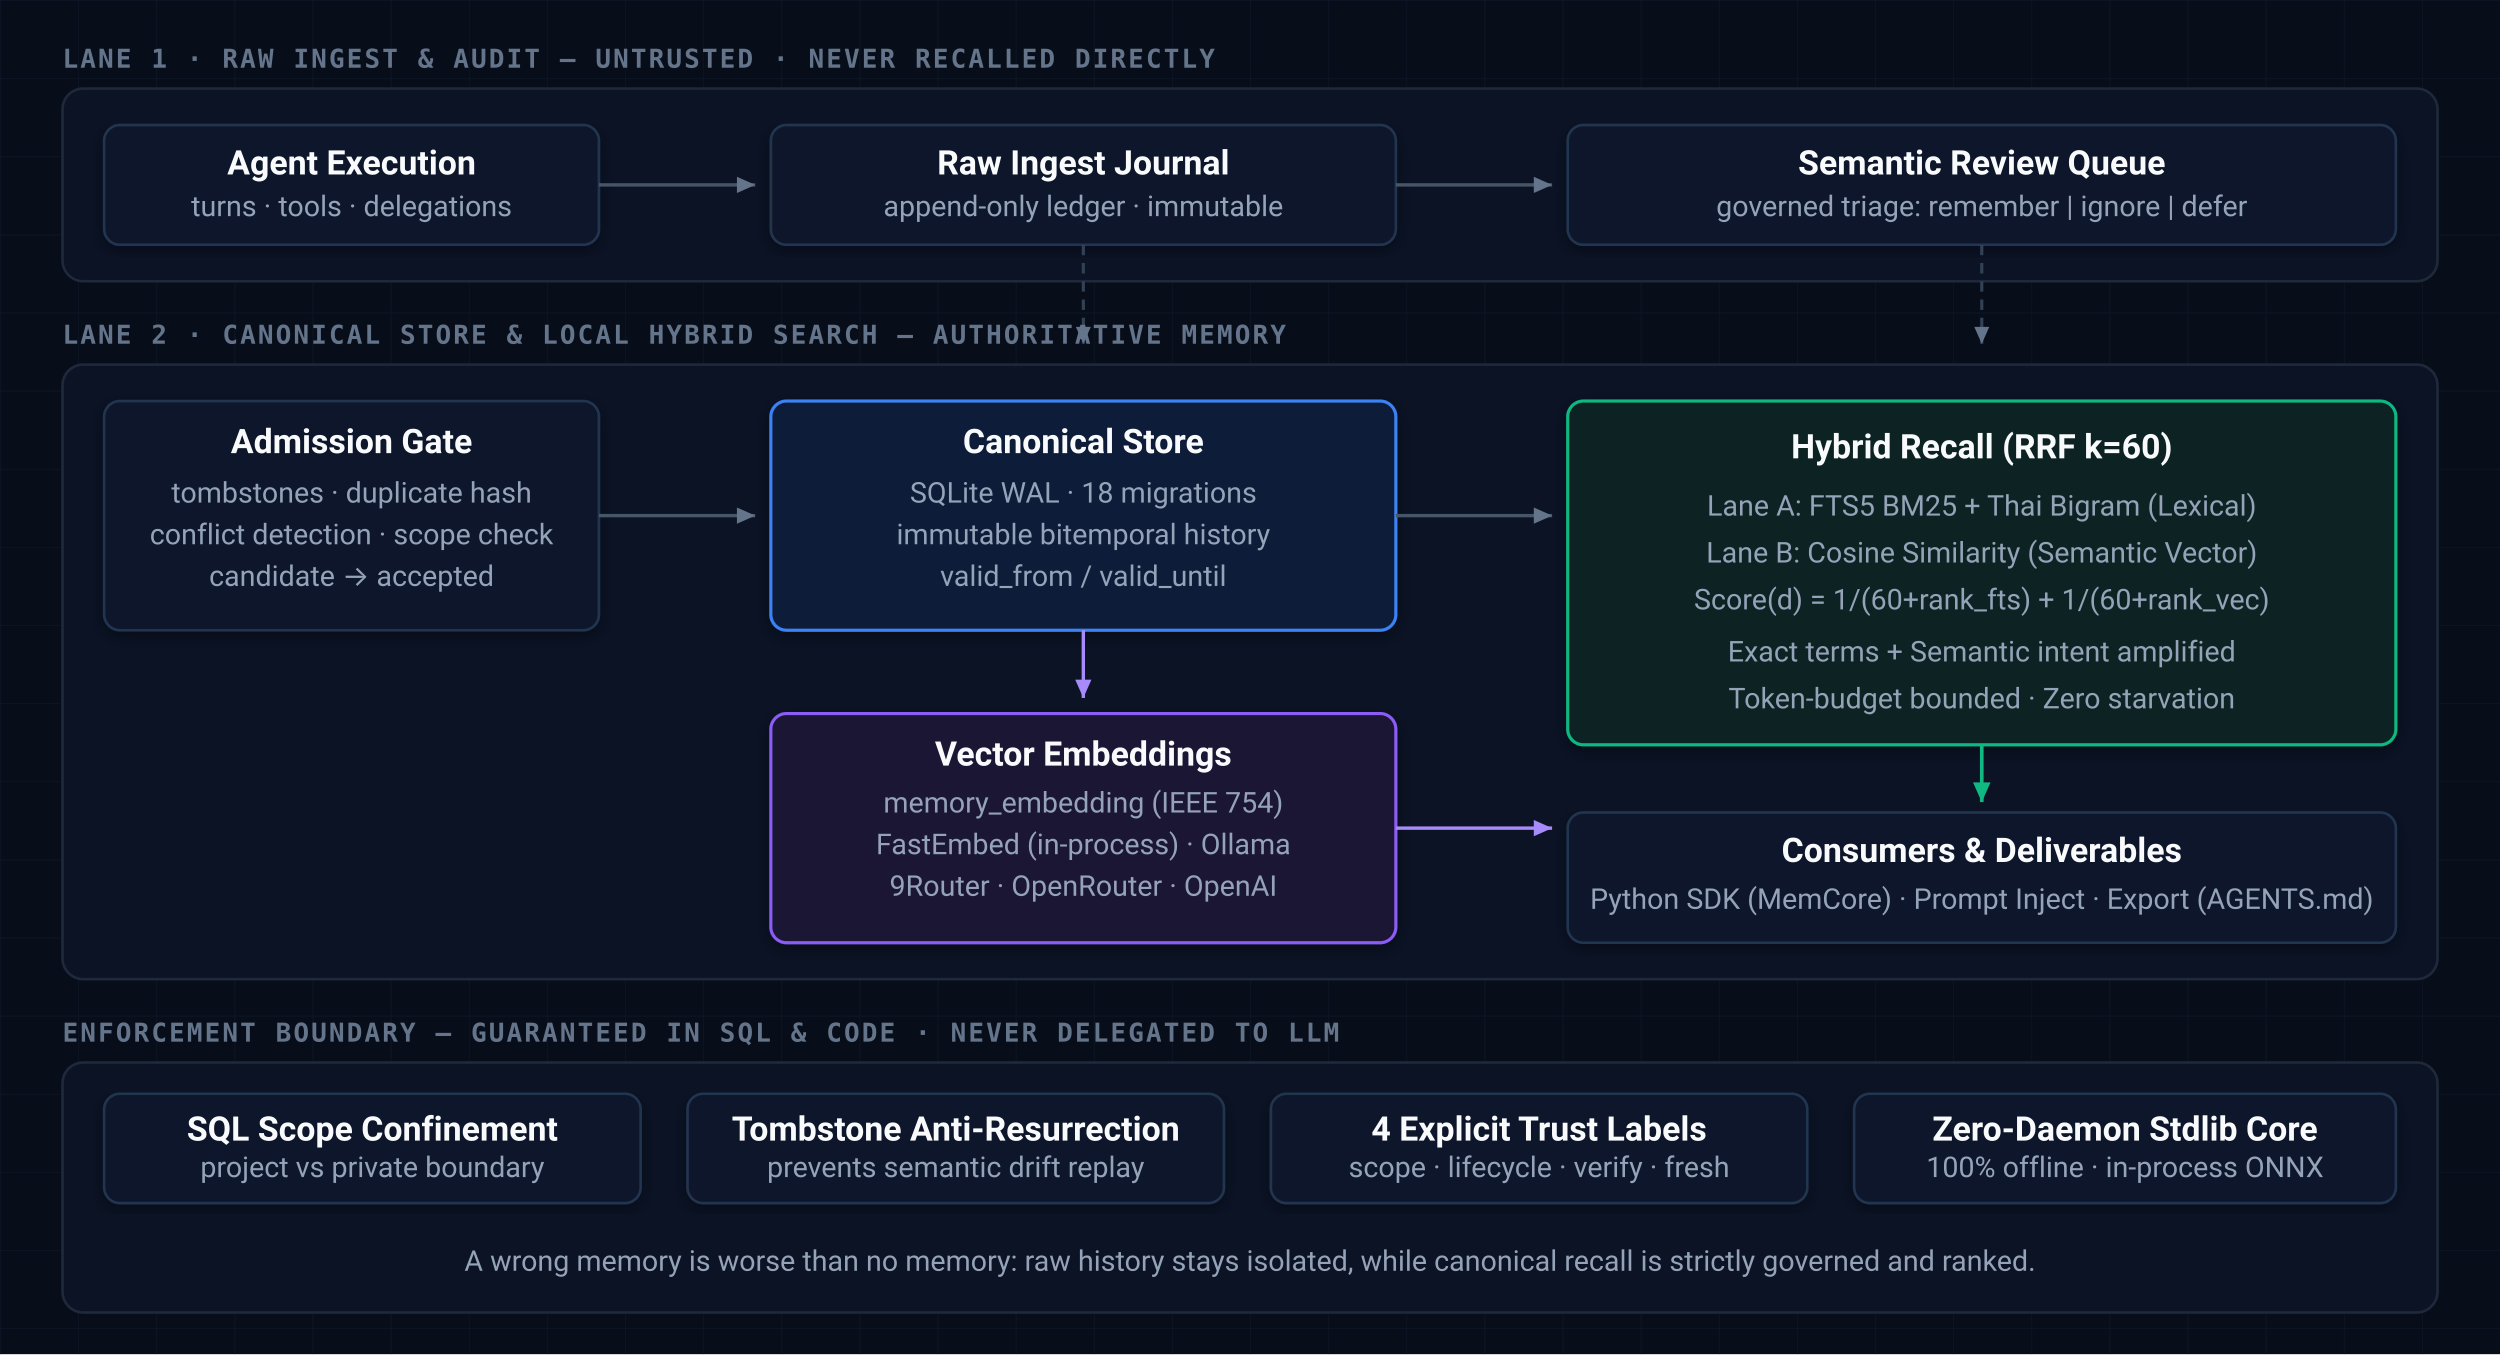
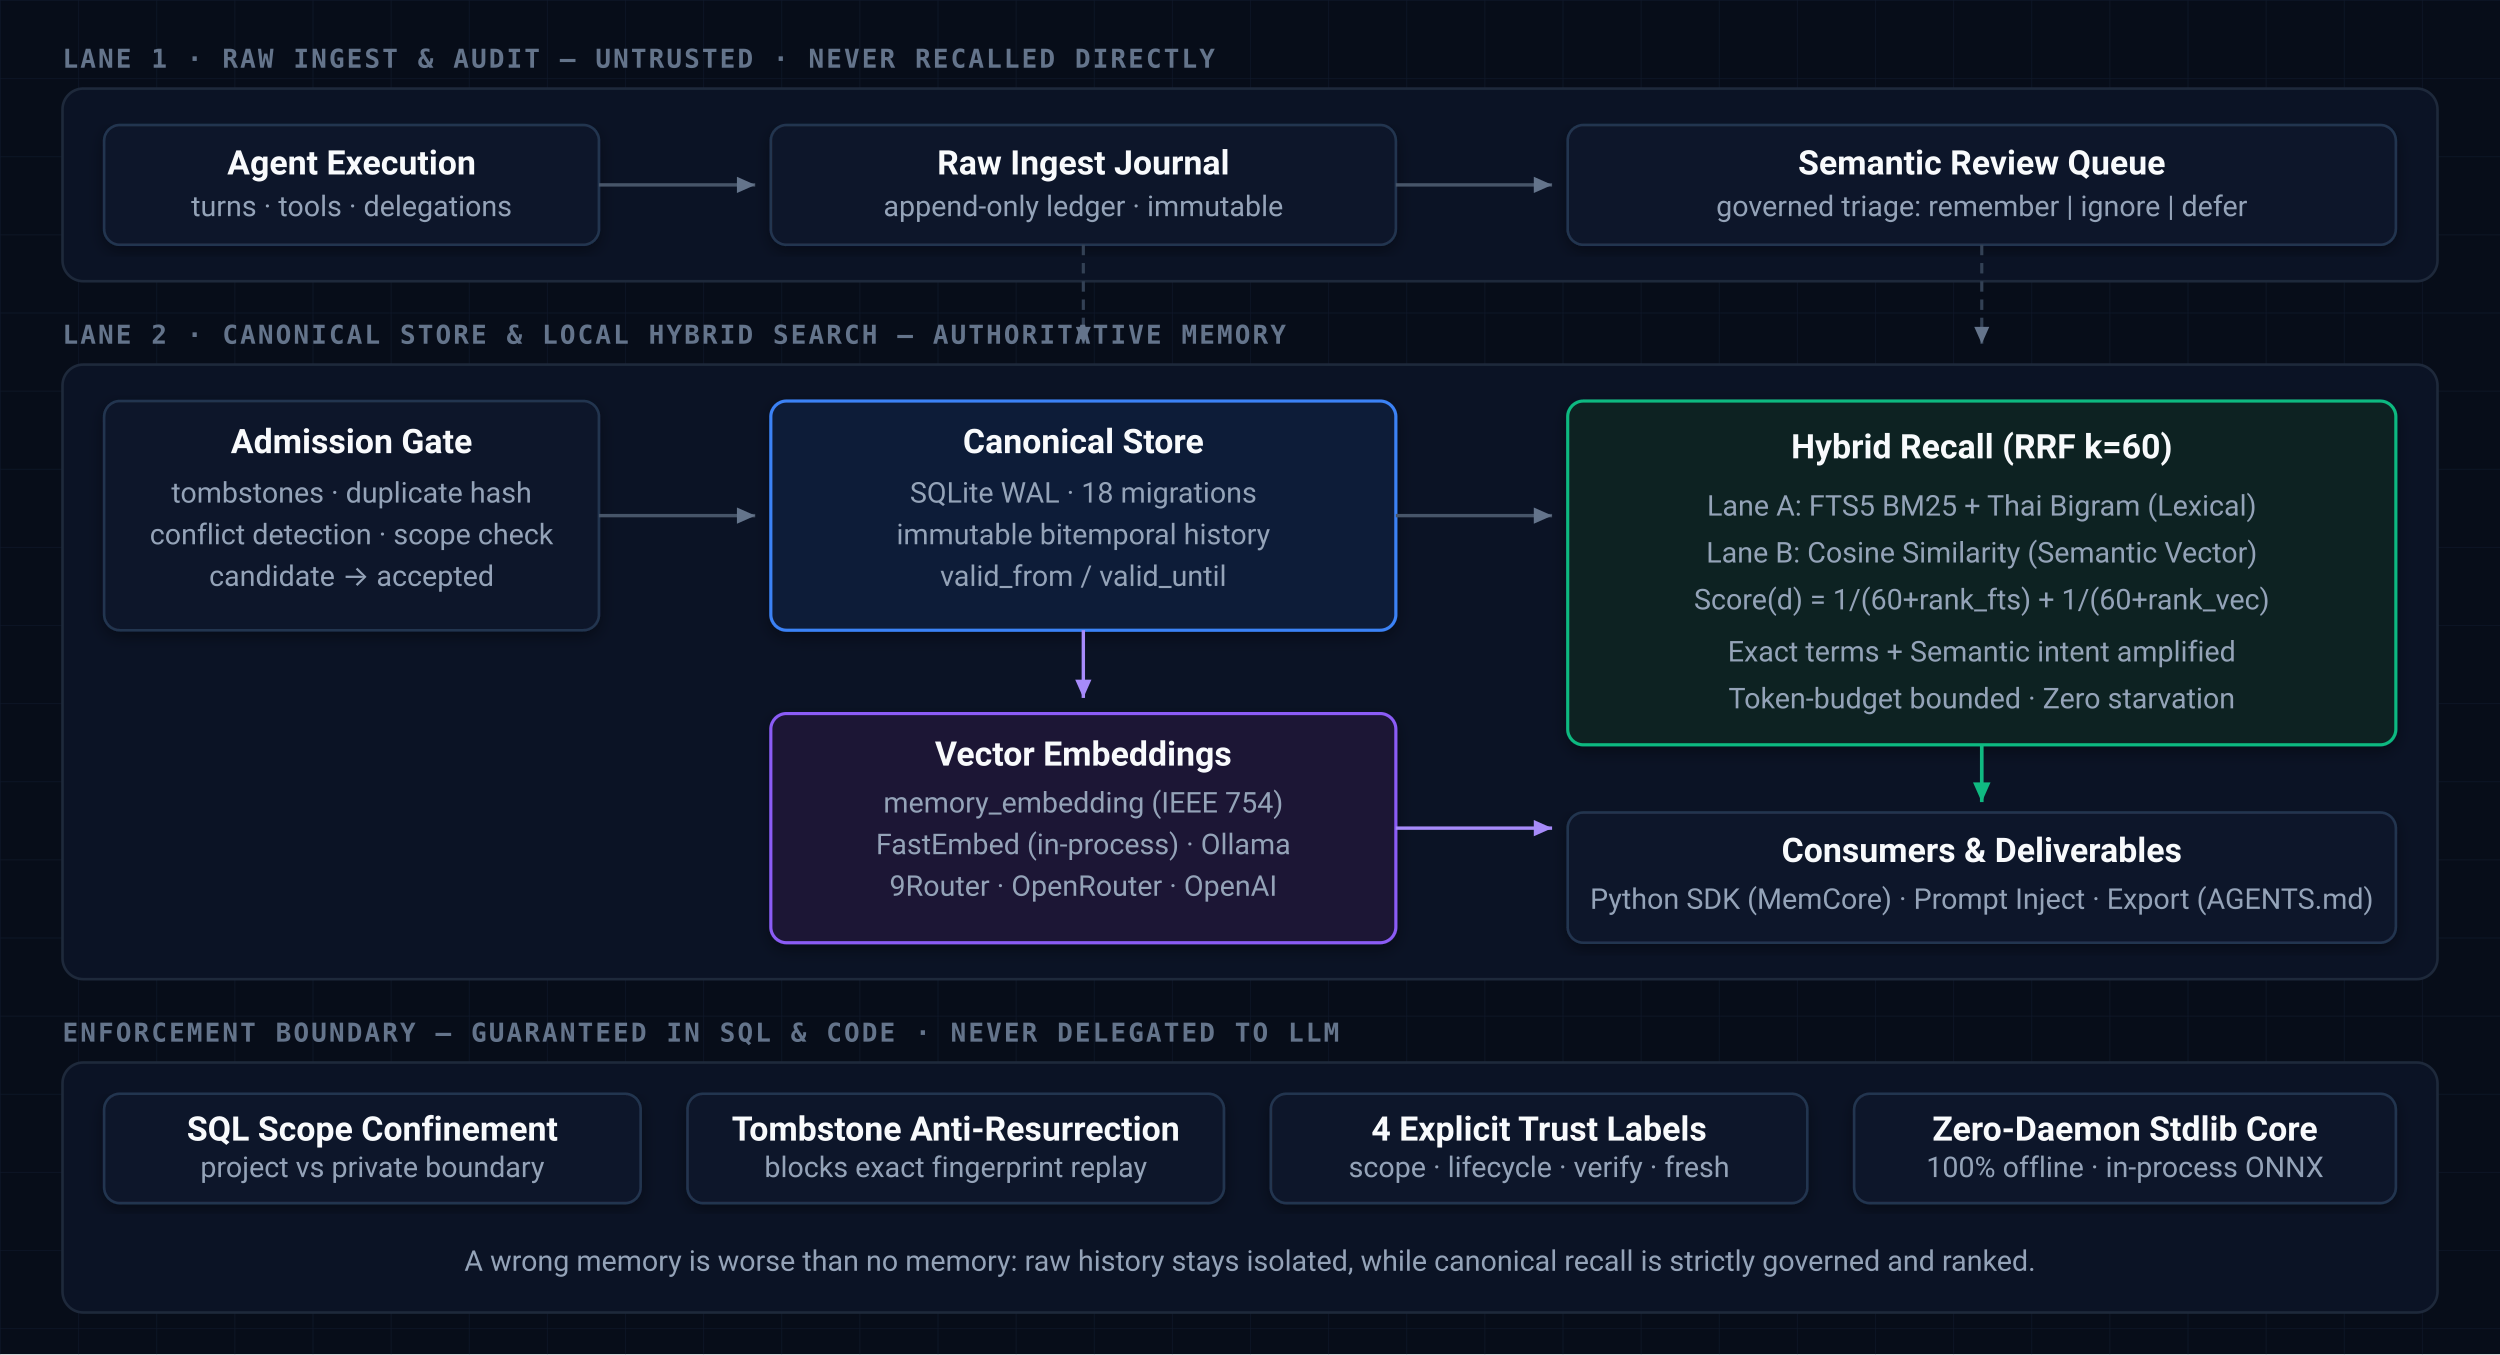
<svg xmlns="http://www.w3.org/2000/svg" width="960" height="520" viewBox="0 0 960 520" role="img" aria-label="MemCore Governed Trust &amp; Hybrid Architecture">
  <defs>
    <pattern id="grid" width="30" height="30" patternUnits="userSpaceOnUse">
      <path d="M 30 0 L 0 0 0 30" fill="none" stroke="#131d31" stroke-width="0.5" />
    </pattern>
    <linearGradient id="edge-grad" x1="0" y1="0" x2="1" y2="0">
      <stop offset="0%" stop-color="#3b82f6" />
      <stop offset="100%" stop-color="#10b981" />
    </linearGradient>
    <filter id="card-shadow" x="-5%" y="-5%" width="110%" height="115%">
      <feDropShadow dx="0" dy="2" stdDeviation="3" flood-color="#000000" flood-opacity="0.4" />
    </filter>
    <marker id="arr" viewBox="0 0 10 10" refX="9" refY="5" markerWidth="6" markerHeight="6" orient="auto-start-reverse">
      <path d="M0,1 L9,5 L0,9 z" fill="#64748b" />
    </marker>
    <marker id="arr-green" viewBox="0 0 10 10" refX="9" refY="5" markerWidth="6" markerHeight="6" orient="auto-start-reverse">
      <path d="M0,1 L9,5 L0,9 z" fill="#10b981" />
    </marker>
    <marker id="arr-purple" viewBox="0 0 10 10" refX="9" refY="5" markerWidth="6" markerHeight="6" orient="auto-start-reverse">
      <path d="M0,1 L9,5 L0,9 z" fill="#a78bfa" />
    </marker>
    <style>
      .bg { fill: #070d19; }
      .zone { fill: #0b1325; stroke: #1e293b; stroke-width: 1; }
      .card { fill: #0f172a; stroke: #24344f; stroke-width: 1; filter: url(#card-shadow); }
      .card-accent { fill: #111e38; stroke: #3b82f6; stroke-width: 1.2; filter: url(#card-shadow); }
      .card-green { fill: #0b2320; stroke: #10b981; stroke-width: 1.2; filter: url(#card-shadow); }
      .card-purple { fill: #1c1536; stroke: #8b5cf6; stroke-width: 1.2; filter: url(#card-shadow); }
      .t-title { fill: #f8fafc; font-family: -apple-system, BlinkMacSystemFont, "Segoe UI", Roboto, monospace; font-size: 13px; font-weight: 600; }
      .t-sub { fill: #94a3b8; font-family: -apple-system, BlinkMacSystemFont, "Segoe UI", Roboto, sans-serif; font-size: 11px; }
      .t-tag { fill: #64748b; font-family: ui-monospace, SFMono-Regular, Menlo, Monaco, Consolas, monospace; font-size: 10px; font-weight: 600; letter-spacing: .08em; text-transform: uppercase; }
      .edge { stroke: #475569; stroke-width: 1.3; fill: none; marker-end: url(#arr); }
      .edge-green { stroke: #10b981; stroke-width: 1.4; fill: none; marker-end: url(#arr-green); }
      .edge-purple { stroke: #a78bfa; stroke-width: 1.3; fill: none; marker-end: url(#arr-purple); }
      .edge-dash { stroke: #334155; stroke-width: 1.2; stroke-dasharray: 4 3; fill: none; marker-end: url(#arr); }
    </style>
  </defs>
  <rect class="bg" width="960" height="520" />
  <rect width="960" height="520" fill="url(#grid)" opacity="0.7" />
  <text class="t-tag" x="24" y="26">LANE 1 · RAW INGEST &amp; AUDIT — UNTRUSTED · NEVER RECALLED DIRECTLY</text>
  <rect class="zone" x="24" y="34" width="912" height="74" rx="8" />
  <rect class="card" x="40" y="48" width="190" height="46" rx="6" />
  <text class="t-title" x="135" y="67" text-anchor="middle">Agent Execution</text>
  <text class="t-sub" x="135" y="83" text-anchor="middle">turns · tools · delegations</text>
  <path class="edge" d="M230 71 H 290" />
  <rect class="card" x="296" y="48" width="240" height="46" rx="6" />
  <text class="t-title" x="416" y="67" text-anchor="middle">Raw Ingest Journal</text>
  <text class="t-sub" x="416" y="83" text-anchor="middle">append-only ledger · immutable</text>
  <path class="edge" d="M536 71 H 596" />
  <rect class="card" x="602" y="48" width="318" height="46" rx="6" />
  <text class="t-title" x="761" y="67" text-anchor="middle">Semantic Review Queue</text>
  <text class="t-sub" x="761" y="83" text-anchor="middle">governed triage: remember | ignore | defer</text>
  <path class="edge-dash" d="M416 94 V 132" />
  <path class="edge-dash" d="M761 94 V 132" />
  <text class="t-tag" x="24" y="132">LANE 2 · CANONICAL STORE &amp; LOCAL HYBRID SEARCH — AUTHORITATIVE MEMORY</text>
  <rect class="zone" x="24" y="140" width="912" height="236" rx="8" />
  <rect class="card" x="40" y="154" width="190" height="88" rx="6" />
  <text class="t-title" x="135" y="174" text-anchor="middle">Admission Gate</text>
  <text class="t-sub" x="135" y="193" text-anchor="middle">tombstones · duplicate hash</text>
  <text class="t-sub" x="135" y="209" text-anchor="middle">conflict detection · scope check</text>
  <text class="t-sub" x="135" y="225" text-anchor="middle">candidate → accepted</text>
  <path class="edge" d="M230 198 H 290" />
  <rect class="card-accent" x="296" y="154" width="240" height="88" rx="6" />
  <text class="t-title" x="416" y="174" text-anchor="middle" fill="#60a5fa">Canonical Store</text>
  <text class="t-sub" x="416" y="193" text-anchor="middle">SQLite WAL · 18 migrations</text>
  <text class="t-sub" x="416" y="209" text-anchor="middle">immutable bitemporal history</text>
  <text class="t-sub" x="416" y="225" text-anchor="middle">valid_from / valid_until</text>
  <path class="edge-purple" d="M416 242 V 268" />
  <rect class="card-purple" x="296" y="274" width="240" height="88" rx="6" />
  <text class="t-title" x="416" y="294" text-anchor="middle" fill="#c084fc">Vector Embeddings</text>
  <text class="t-sub" x="416" y="312" text-anchor="middle">memory_embedding (IEEE 754)</text>
  <text class="t-sub" x="416" y="328" text-anchor="middle">FastEmbed (in-process) · Ollama</text>
  <text class="t-sub" x="416" y="344" text-anchor="middle">9Router · OpenRouter · OpenAI</text>
  <path class="edge" d="M536 198 H 596" />
  <path class="edge-purple" d="M536 318 H 596" />
  <rect class="card-green" x="602" y="154" width="318" height="132" rx="6" />
  <text class="t-title" x="761" y="176" text-anchor="middle" fill="#34d399">Hybrid Recall (RRF k=60)</text>
  <text class="t-sub" x="761" y="198" text-anchor="middle">Lane A: FTS5 BM25 + Thai Bigram (Lexical)</text>
  <text class="t-sub" x="761" y="216" text-anchor="middle">Lane B: Cosine Similarity (Semantic Vector)</text>
  <text class="t-sub" x="761" y="234" text-anchor="middle">Score(d) = 1/(60+rank_fts) + 1/(60+rank_vec)</text>
  <text class="t-sub" x="761" y="254" text-anchor="middle" fill="#6ee7b7">Exact terms + Semantic intent amplified</text>
  <text class="t-sub" x="761" y="272" text-anchor="middle">Token-budget bounded · Zero starvation</text>
  <path class="edge-green" d="M761 286 V 308" />
  <rect class="card" x="602" y="312" width="318" height="50" rx="6" />
  <text class="t-title" x="761" y="331" text-anchor="middle">Consumers &amp; Deliverables</text>
  <text class="t-sub" x="761" y="349" text-anchor="middle">Python SDK (MemCore) · Prompt Inject · Export (AGENTS.md)</text>
  <text class="t-tag" x="24" y="400">ENFORCEMENT BOUNDARY — GUARANTEED IN SQL &amp; CODE · NEVER DELEGATED TO LLM</text>
  <rect class="zone" x="24" y="408" width="912" height="96" rx="8" />
  <rect class="card" x="40" y="420" width="206" height="42" rx="6" />
  <text class="t-title" x="143" y="438" text-anchor="middle">SQL Scope Confinement</text>
  <text class="t-sub" x="143" y="452" text-anchor="middle">project vs private boundary</text>
  <rect class="card" x="264" y="420" width="206" height="42" rx="6" />
  <text class="t-title" x="367" y="438" text-anchor="middle">Tombstone Anti-Resurrection</text>
-   <text class="t-sub" x="367" y="452" text-anchor="middle">prevents semantic drift replay</text>
+   <text class="t-sub" x="367" y="452" text-anchor="middle">blocks exact fingerprint replay</text>
  <rect class="card" x="488" y="420" width="206" height="42" rx="6" />
  <text class="t-title" x="591" y="438" text-anchor="middle">4 Explicit Trust Labels</text>
  <text class="t-sub" x="591" y="452" text-anchor="middle">scope · lifecycle · verify · fresh</text>
  <rect class="card" x="712" y="420" width="208" height="42" rx="6" />
  <text class="t-title" x="816" y="438" text-anchor="middle">Zero-Daemon Stdlib Core</text>
  <text class="t-sub" x="816" y="452" text-anchor="middle">100% offline · in-process ONNX</text>
  <text class="t-sub" x="480" y="488" text-anchor="middle" fill="#64748b">A wrong memory is worse than no memory: raw history stays isolated, while canonical recall is strictly governed and ranked.</text>
</svg>
